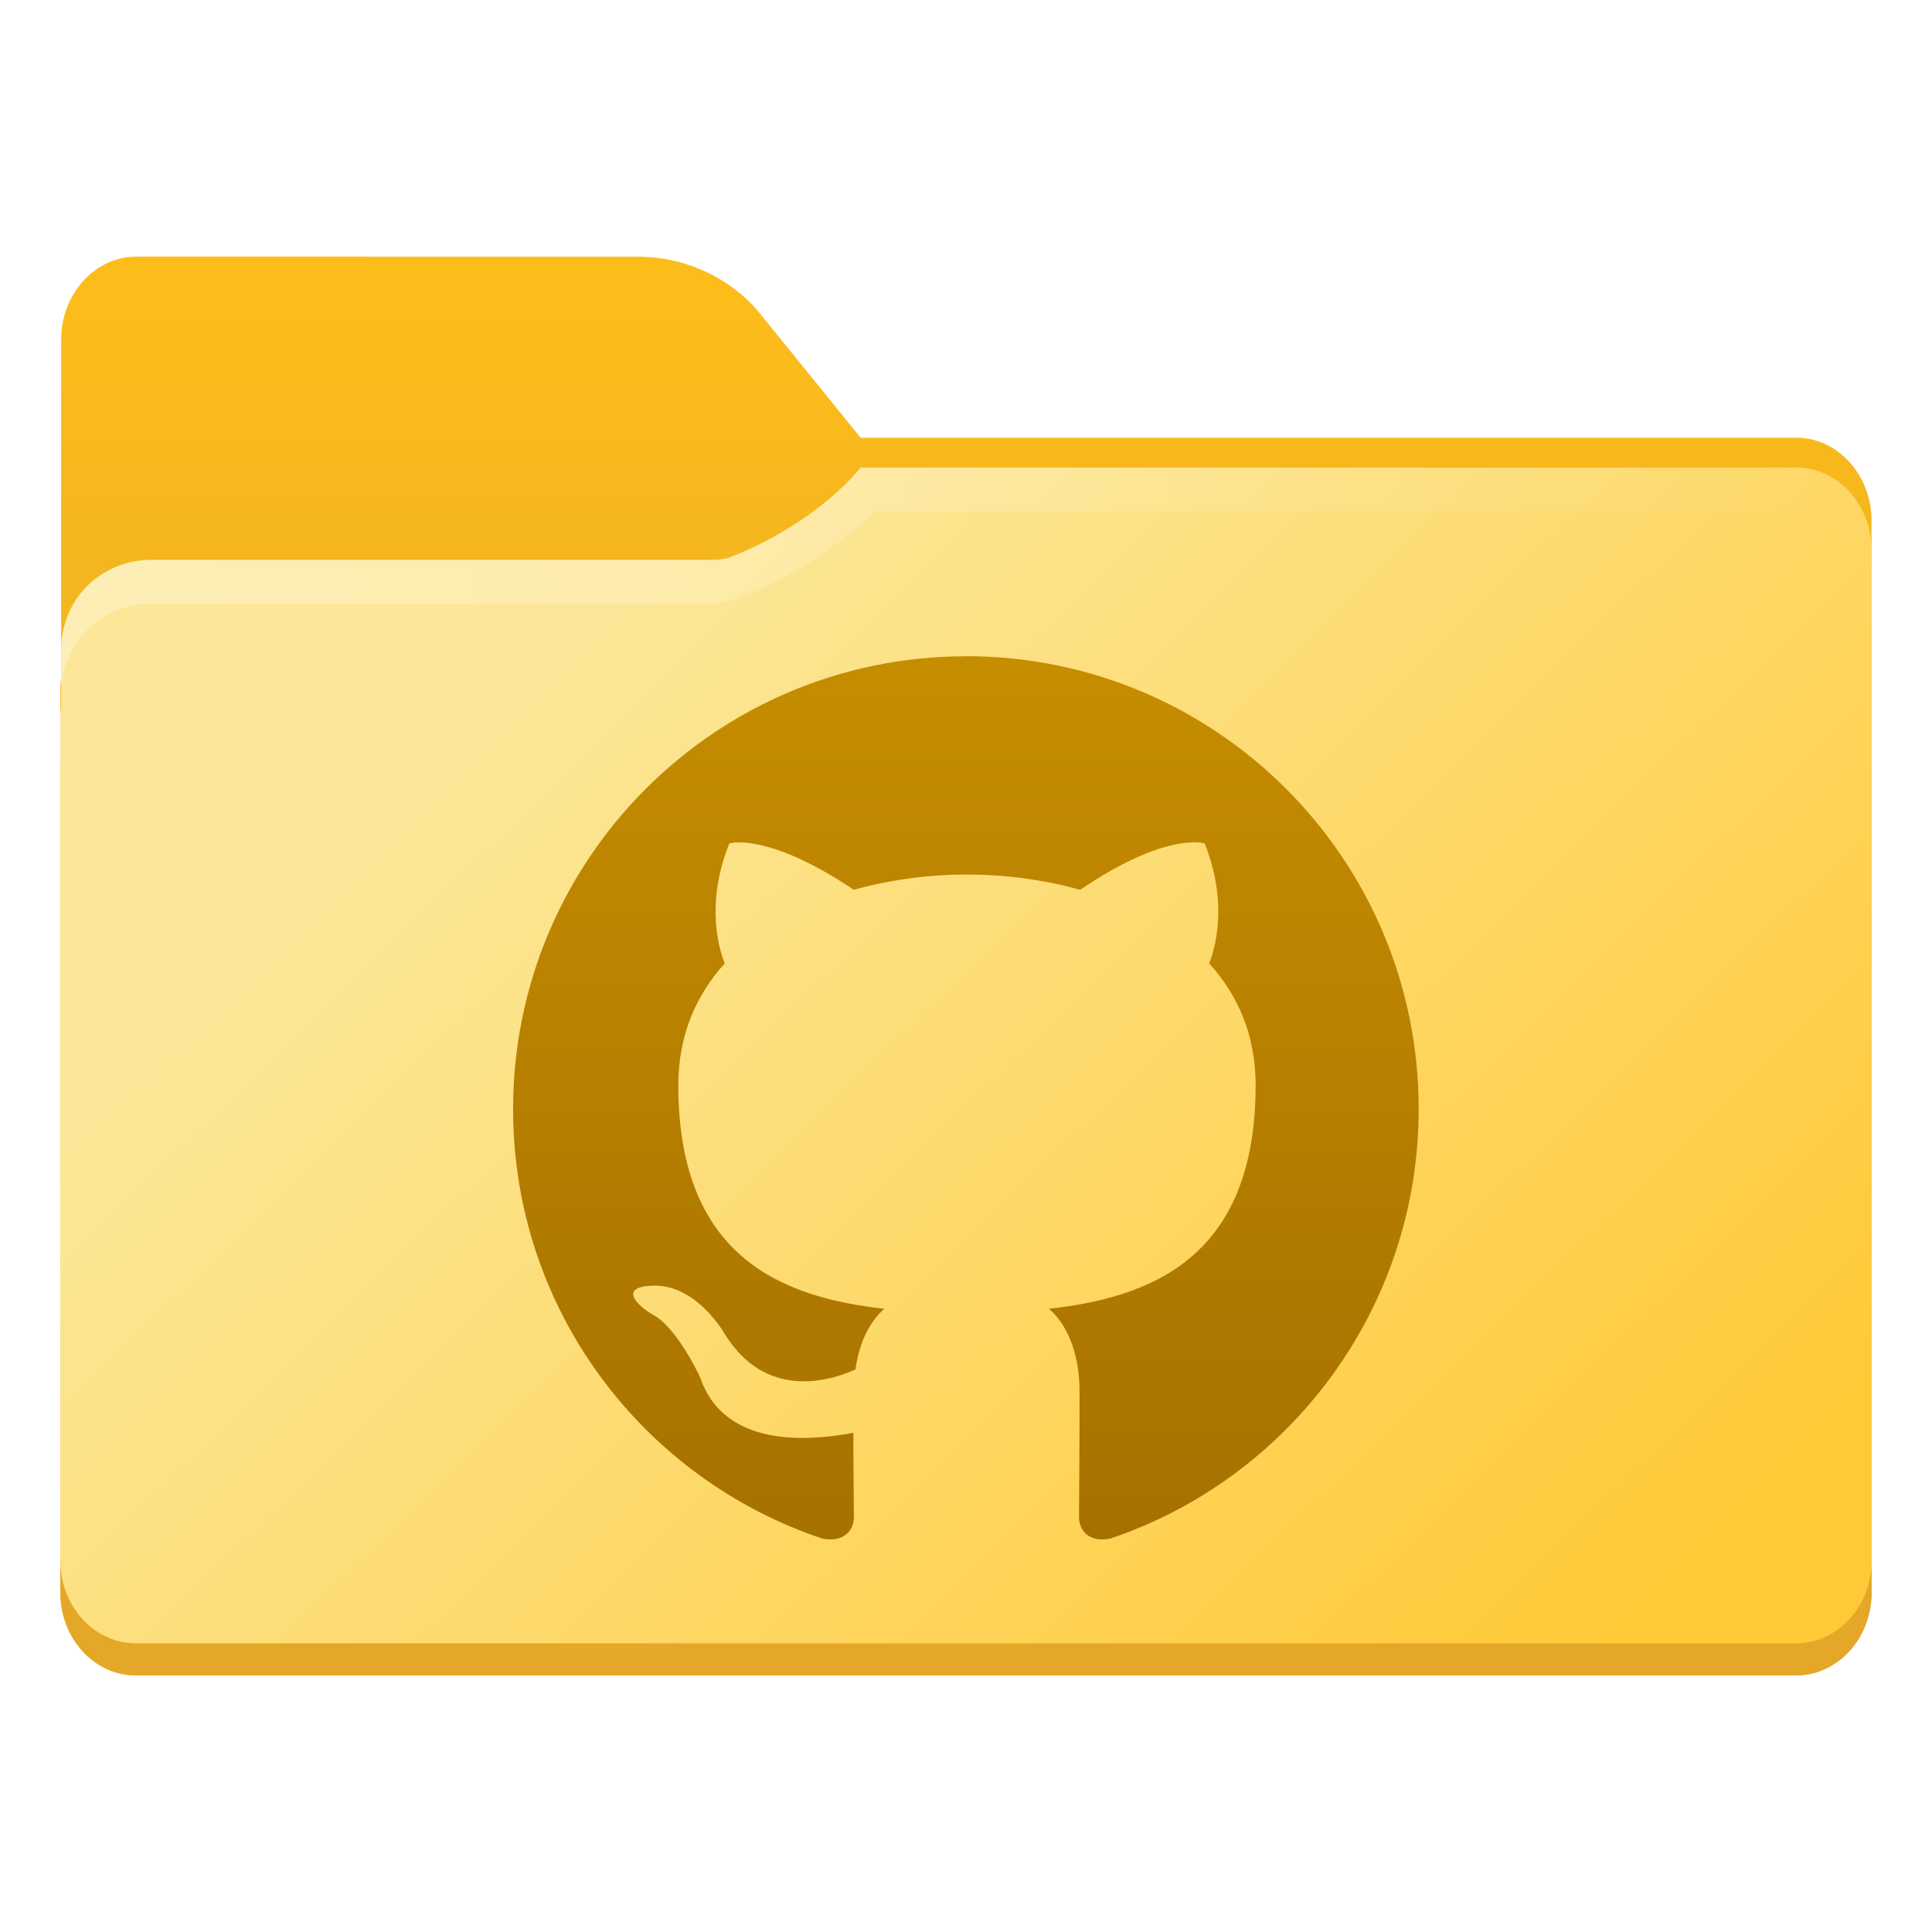
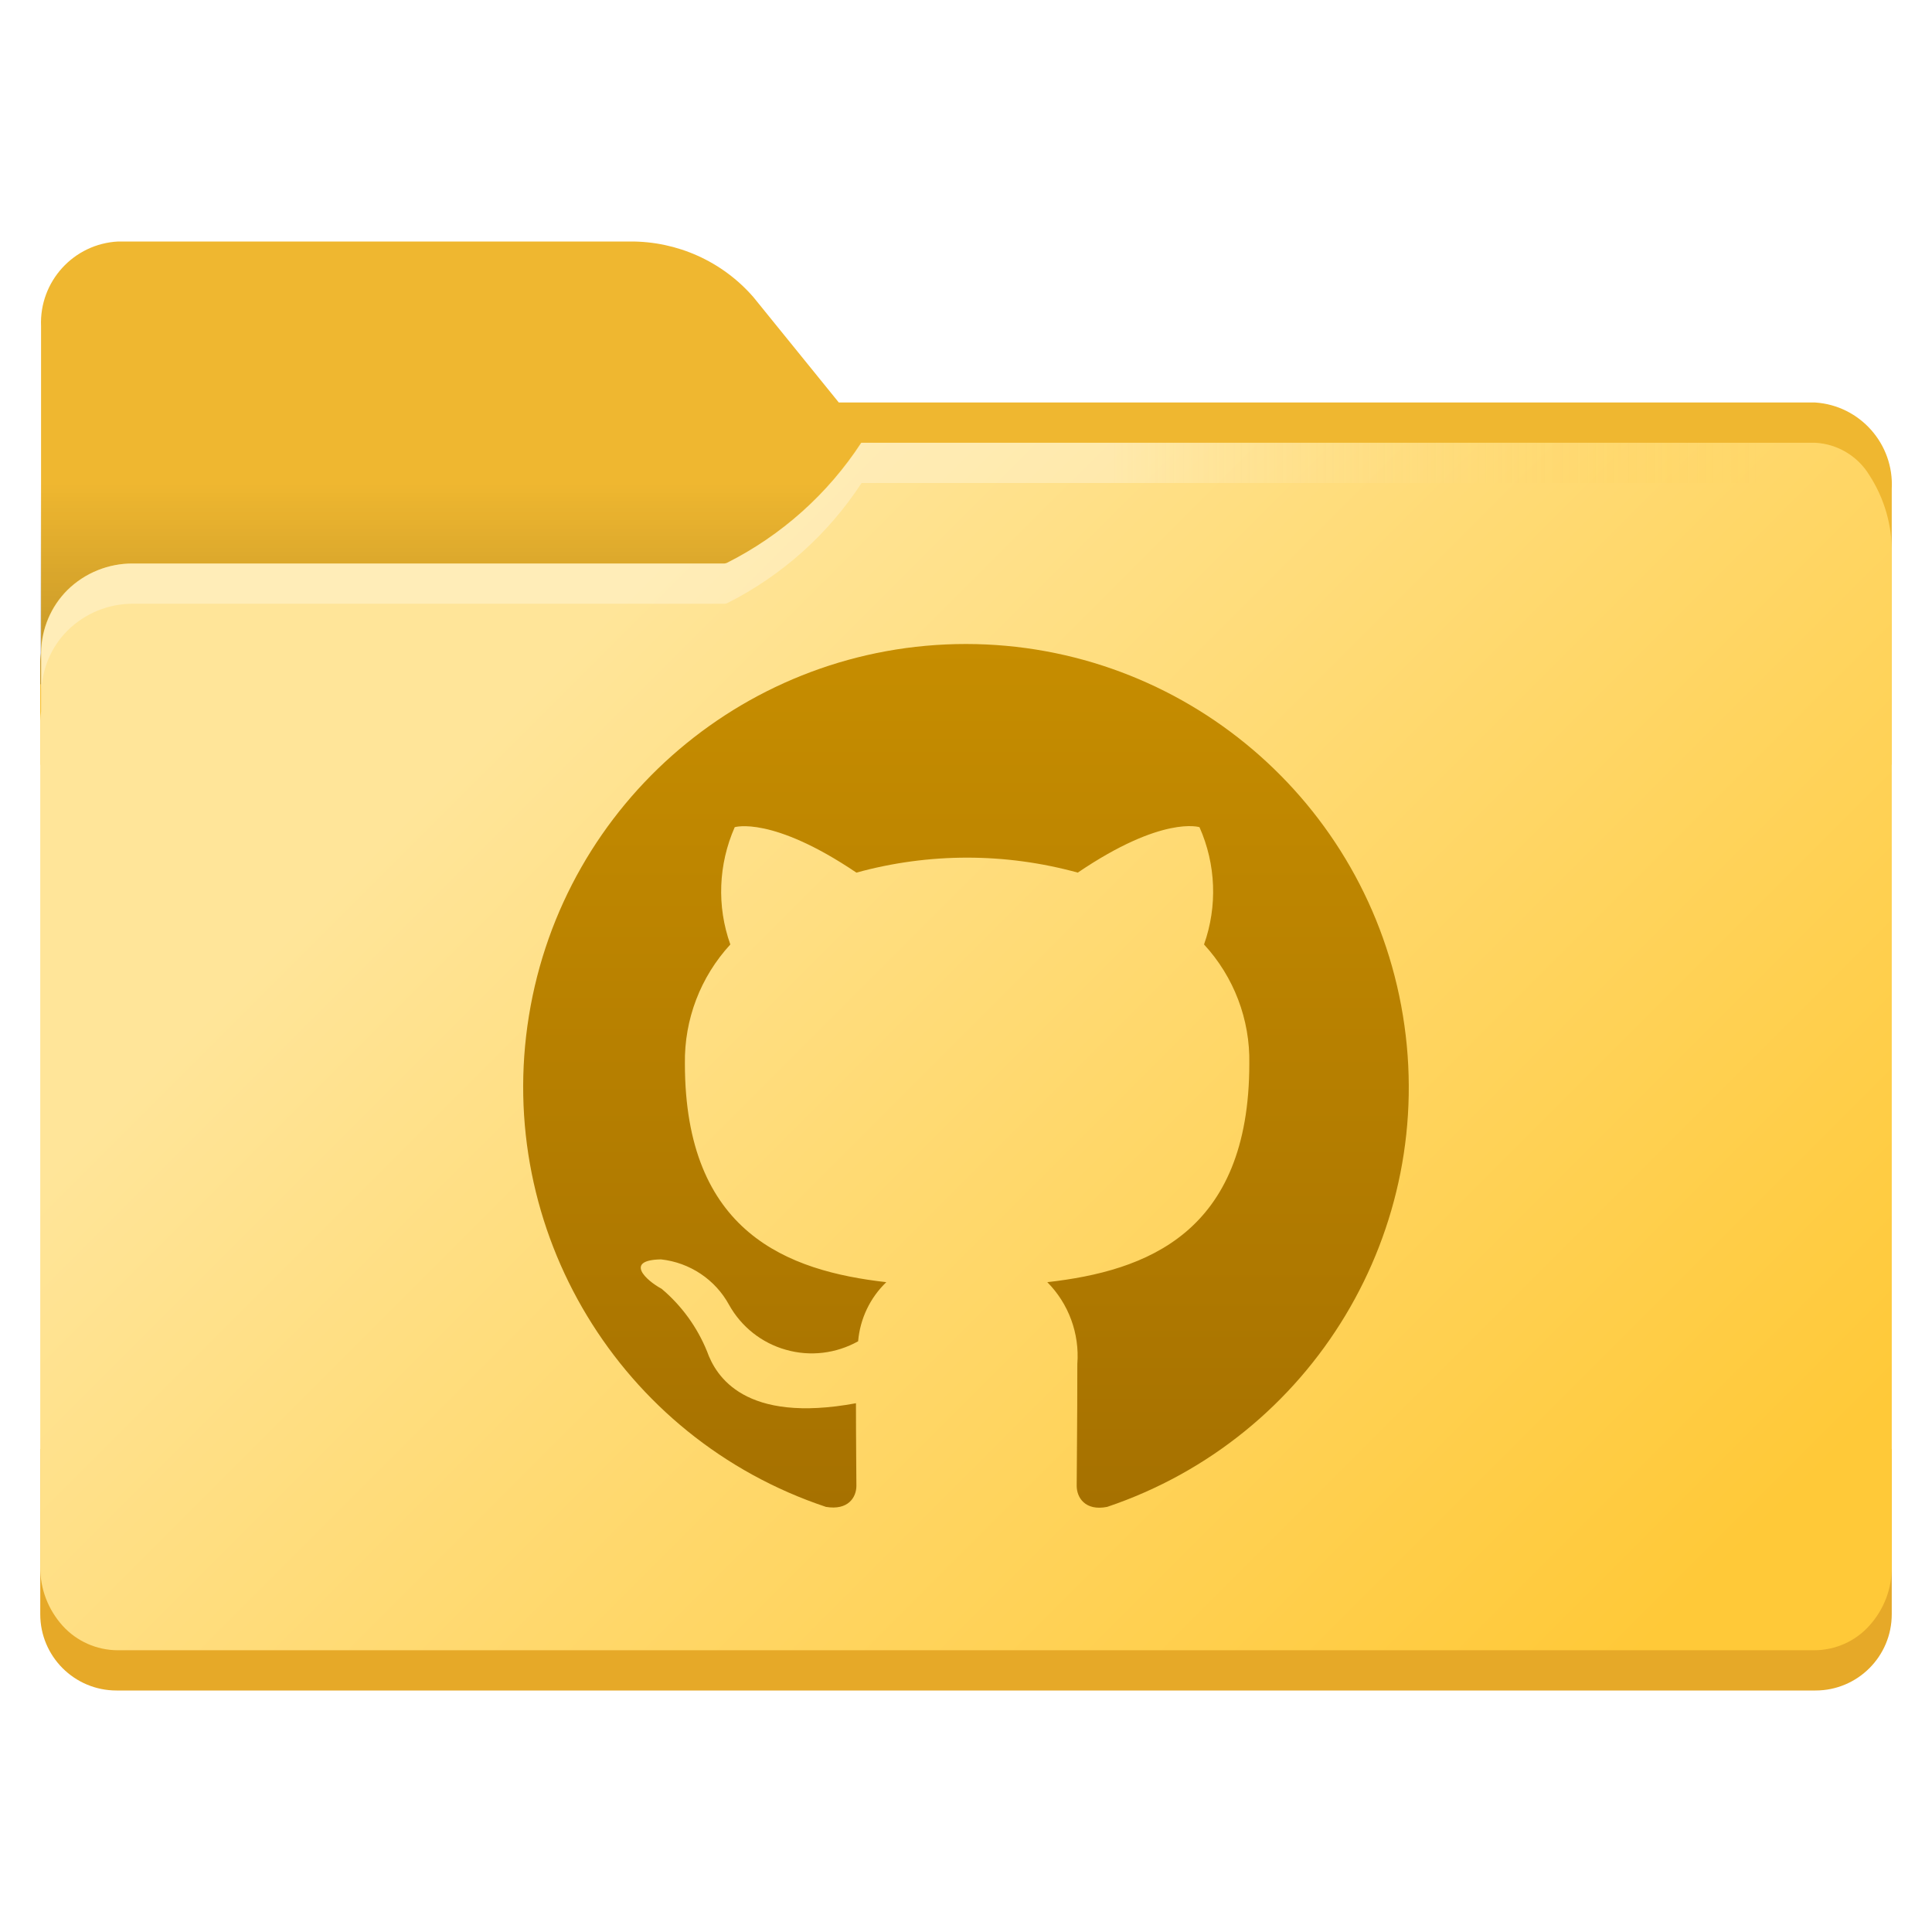
- <svg xmlns="http://www.w3.org/2000/svg" width="64" height="64" version="1.1" viewBox="0 0 16.933 16.933">
+ <svg xmlns="http://www.w3.org/2000/svg" xmlns:xlink="http://www.w3.org/1999/xlink" width="48" height="48" viewBox="0 0 48 48" version="1.1">
  <defs>
-     <linearGradient id="linearGradient1911" x1="25.085" x2="25.085" y1="24.031" y2="26.412" gradientTransform="translate(-35.822,-21.385)" gradientUnits="userSpaceOnUse">
-       <stop stop-color="#fcbc19" stop-opacity=".996" offset="0" />
-       <stop stop-color="#f4b61f" offset="1" />
+     <linearGradient id="linear0" gradientUnits="userSpaceOnUse" x1="24" y1="18.585" x2="24" y2="16.096">
+       <stop offset="0" style="stop-color:rgb(99.608%,74.902%,9.412%);stop-opacity:1;" />
+       <stop offset="1" style="stop-color:rgb(93.725%,71.765%,18.824%);stop-opacity:1;" />
    </linearGradient>
-     <linearGradient id="linearGradient4625" x1=".529" x2="16.404" y1="5.066" y2="5.066" gradientTransform="translate(-17.925)" gradientUnits="userSpaceOnUse">
-       <stop stop-color="#b78815" offset="0" />
-       <stop stop-color="#e2b24b" stop-opacity="0" offset="1" />
+     <linearGradient id="linear1" gradientUnits="userSpaceOnUse" x1="11.5" y1="12" x2="11.5" y2="17">
+       <stop offset="0" style="stop-color:rgb(0%,0%,0%);stop-opacity:0;" />
+       <stop offset="1" style="stop-color:rgb(0%,0%,0%);stop-opacity:0.2;" />
    </linearGradient>
-     <linearGradient id="linearGradient1951" x1="100" x2="133.19" y1="17.453" y2="51.606" gradientTransform="matrix(.26458 0 0 .26458 -38.033 -.13539)" gradientUnits="userSpaceOnUse">
-       <stop stop-color="#fce798" offset="0" />
-       <stop stop-color="#ffc937" offset="1" />
+     <linearGradient id="linear2" gradientUnits="userSpaceOnUse" x1="14.123" y1="16.195" x2="39.859" y2="41.931">
+       <stop offset="0" style="stop-color:rgb(100%,89.804%,60%);stop-opacity:1;" />
+       <stop offset="1" style="stop-color:rgb(100%,78.824%,21.961%);stop-opacity:1;" />
    </linearGradient>
-     <linearGradient id="linearGradient11110" x1=".529" x2="16.404" y1="5.381" y2="5.381" gradientTransform="translate(-17.925)" gradientUnits="userSpaceOnUse">
-       <stop stop-color="#fff" offset="0" />
-       <stop stop-color="#fff" stop-opacity="0" offset="1" />
+     <filter id="alpha" filterUnits="objectBoundingBox" x="0%" y="0%" width="100%" height="100%">
+       <feColorMatrix type="matrix" in="SourceGraphic" values="0 0 0 0 1 0 0 0 0 1 0 0 0 0 1 0 0 0 1 0" />
+     </filter>
+     <mask id="mask0">
+       <g filter="url(#alpha)">
+         <rect x="0" y="0" width="48" height="48" style="fill:rgb(0%,0%,0%);fill-opacity:0.302;stroke:none;" />
+       </g>
+     </mask>
+     <linearGradient id="linear3" gradientUnits="userSpaceOnUse" x1="10.151" y1="14.106" x2="43.72" y2="14.106">
+       <stop offset="0.52" style="stop-color:rgb(100%,100%,100%);stop-opacity:1;" />
+       <stop offset="1" style="stop-color:rgb(99.216%,74.51%,9.412%);stop-opacity:0;" />
    </linearGradient>
-     <linearGradient id="linearGradient25933" x1="8.466" x2="8.466" y1="5.752" y2="13.481" gradientUnits="userSpaceOnUse">
-       <stop stop-color="#c68d00" offset="0" />
-       <stop stop-color="#a67100" offset="1" />
+     <clipPath id="clip1">
+       <rect x="0" y="0" width="48" height="48" />
+     </clipPath>
+     <g id="surface5" clip-path="url(#clip1)">
+       <path style=" stroke:none;fill-rule:nonzero;fill:url(#linear3);" d="M 46.449 11.801 C 46.16 11.328 45.656 11.027 45.102 11 L 21.406 11 C 20.574 12.273 19.422 13.305 18.062 13.988 L 18.012 14 L 3.309 14 C 2.703 13.996 2.117 14.234 1.684 14.66 C 1.27 15.07 1.035 15.629 1.031 16.211 L 1.031 17.211 C 1.035 16.629 1.27 16.07 1.684 15.66 C 2.117 15.234 2.703 14.996 3.309 15 L 18.012 15 L 18.062 14.988 C 19.422 14.305 20.574 13.273 21.406 12 L 45.102 12 C 45.656 12.027 46.16 12.328 46.449 12.801 C 46.828 13.379 47.023 14.055 47.012 14.742 L 47.012 13.742 C 47.023 13.055 46.828 12.379 46.449 11.801 Z M 46.449 11.801 " />
+     </g>
+     <linearGradient id="linear4" gradientUnits="userSpaceOnUse" x1="7.085" y1="45.031" x2="7.085" y2="39.363" gradientTransform="matrix(3.7796,0,0,-3.7796,-2.7796,186.2005)">
+       <stop offset="0" style="stop-color:rgb(77.647%,55.294%,0%);stop-opacity:1;" />
+       <stop offset="1" style="stop-color:rgb(65.098%,44.314%,0%);stop-opacity:1;" />
    </linearGradient>
  </defs>
-   <g transform="translate(17.925 4e-5)">
-     <path d="m-16.728 2.249c-0.365 0-0.661 0.326-0.661 0.728v2.964c-0.003 0.026-0.007 0.052-0.007 0.079v7.937c0 0.402 0.296 0.728 0.661 0.728h14.552c0.365 0 0.661-0.326 0.661-0.728v-9.393c0-0.402-0.296-0.728-0.661-0.728v5.16e-4h-8.199l-0.899-1.109s-0.366-0.478-1.058-0.478h-1.323z" color="#000000" color-rendering="auto" dominant-baseline="auto" fill="url(#linearGradient1911)" image-rendering="auto" shape-rendering="auto" solid-color="#000000" stop-color="#000000" style="font-feature-settings:normal;font-variant-alternates:normal;font-variant-caps:normal;font-variant-east-asian:normal;font-variant-ligatures:normal;font-variant-numeric:normal;font-variant-position:normal;font-variation-settings:normal;inline-size:0;isolation:auto;mix-blend-mode:normal;shape-margin:0;shape-padding:0;text-decoration-color:#000000;text-decoration-line:none;text-decoration-style:solid;text-indent:0;text-orientation:mixed;text-transform:none;white-space:normal" />
-     <path d="m-9.565 3.836c-0.113 0.002-0.308-0.015-0.52 0.095-0.736 0.379-0.772 0.594-1.557 0.714h-4.961c-0.22 0-0.418 0.089-0.562 0.232-0.139 0.139-0.22 0.333-0.225 0.546v0.278c0.005-0.212 0.086-0.406 0.225-0.546 0.143-0.143 0.342-0.232 0.562-0.232h4.961c0.785-0.12 0.821-0.335 1.557-0.714 0.211-0.111 0.407-0.093 0.52-0.095h7.383c0.182 3.65e-4 0.347 0.081 0.467 0.212 0.12 0.132 0.194 0.314 0.194 0.515v-0.278c0-0.201-0.074-0.383-0.194-0.515-0.119-0.131-0.284-0.212-0.467-0.212h-1.165zm-7.825 2.104c-0.003 0.026-0.007 0.052-0.007 0.079v0.278c0-0.027 0.004-0.053 0.007-0.079z" fill="url(#linearGradient4625)" opacity=".001" stroke-width=".265" />
-     <path d="m-17.396 13.674v0.282c0 0.201 0.074 0.383 0.193 0.514s0.286 0.213 0.468 0.213h14.552c0.183 0 0.348-0.082 0.468-0.213s0.194-0.313 0.194-0.514v-0.282c0 0.201-0.074 0.383-0.194 0.514-0.12 0.132-0.285 0.213-0.468 0.213h-14.552c-0.183 0-0.348-0.082-0.468-0.213s-0.193-0.313-0.193-0.514z" fill="#e4a729" fill-opacity=".996" stroke-width=".265" />
-     <path d="m-10.383 4.098s-0.359 0.479-1.157 0.792c-0.033 0.006-0.065 0.012-0.101 0.017h-4.961c-0.22 0-0.418 0.089-0.562 0.232-0.139 0.139-0.22 0.333-0.225 0.546v0.517c-0.003 0.026-0.007 0.052-0.007 0.079v7.395c0 0.201 0.074 0.383 0.193 0.514s0.286 0.213 0.468 0.213h14.552c0.183 0 0.348-0.082 0.468-0.213s0.194-0.313 0.194-0.514v-8.851c0-0.201-0.074-0.383-0.194-0.515-0.119-0.131-0.284-0.212-0.467-0.212h-7.482z" fill="url(#linearGradient1951)" />
-     <path d="m-10.383 4.098s-0.359 0.479-1.157 0.792c-0.033 0.006-0.065 0.012-0.101 0.017h-4.961c-0.22 0-0.418 0.089-0.562 0.232-0.139 0.139-0.22 0.333-0.225 0.546v0.384c0.005-0.212 0.086-0.406 0.225-0.546 0.143-0.143 0.342-0.232 0.562-0.232h4.961c0.036-0.005 0.068-0.011 0.101-0.017 0.759-0.263 1.288-0.792 1.288-0.792h8.071c0.182 3.704e-4 0.347 0.081 0.467 0.212 0.12 0.132 0.194 0.314 0.194 0.515v-0.384c0-0.201-0.074-0.383-0.194-0.515-0.119-0.131-0.284-0.212-0.467-0.212h-7.482zm-7.006 2.104c-0.003 0.026-0.007 0.052-0.007 0.079v0.384c0-0.027 0.004-0.053 0.007-0.079z" fill="url(#linearGradient11110)" opacity=".3" />
+   <g id="surface1">
+     <path style=" stroke:none;fill-rule:nonzero;fill:rgb(90.196%,66.275%,15.686%);fill-opacity:1;" d="M 1 36 L 47 36 L 47 40.105 C 47 41.152 46.152 42 45.105 42 L 2.895 42 C 1.848 42 1 41.152 1 40.105 Z M 1 36 " />
+     <path style=" stroke:none;fill-rule:nonzero;fill:url(#linear0);" d="M 45.098 10 L 20.84 10 L 18.719 7.383 C 17.949 6.496 16.828 5.992 15.652 6 L 2.938 6 C 1.828 6.055 0.973 6.996 1.02 8.105 L 1.02 16.207 C 1.012 16.285 1 16.359 1 16.438 L 1 19 L 47 19 L 47 12.145 C 47.059 11.031 46.211 10.074 45.098 10 Z M 45.098 10 " />
+     <path style=" stroke:none;fill-rule:nonzero;fill:url(#linear1);" d="M 1 12 L 22 12 L 22 17 L 1 17 Z M 1 12 " />
+     <path style=" stroke:none;fill-rule:nonzero;fill:url(#linear2);" d="M 46.441 11.801 C 46.152 11.328 45.645 11.027 45.094 11 L 21.395 11 C 20.566 12.273 19.41 13.305 18.051 13.988 L 18 14 L 3.301 14 C 2.691 13.996 2.105 14.234 1.672 14.66 C 1.262 15.07 1.027 15.629 1.02 16.211 L 1.02 17.68 C 1.008 17.754 1.004 17.828 1 17.906 L 1 38.93 C 0.996 39.473 1.195 39.992 1.559 40.395 C 1.906 40.777 2.398 40.996 2.918 41 L 45.082 41 C 45.602 40.996 46.094 40.777 46.438 40.395 C 46.805 39.992 47.004 39.473 47 38.93 L 47 13.742 C 47.012 13.055 46.816 12.379 46.441 11.801 Z M 46.441 11.801 " />
+     <use xlink:href="#surface5" mask="url(#mask0)" />
+     <path style=" stroke:none;fill-rule:evenodd;fill:url(#linear4);" d="M 24 16 C 18.605 16 14.004 19.91 13.141 25.238 C 12.277 30.562 15.402 35.73 20.52 37.438 C 21.07 37.531 21.277 37.203 21.277 36.914 C 21.277 36.652 21.266 35.785 21.266 34.863 C 18.5 35.375 17.785 34.191 17.566 33.574 C 17.32 32.969 16.934 32.438 16.438 32.02 C 16.051 31.812 15.504 31.305 16.422 31.289 C 17.137 31.367 17.77 31.789 18.113 32.418 C 18.418 32.965 18.926 33.367 19.527 33.535 C 20.129 33.707 20.773 33.629 21.32 33.324 C 21.367 32.766 21.617 32.242 22.02 31.855 C 19.574 31.578 17.016 30.629 17.016 26.422 C 17 25.328 17.402 24.273 18.145 23.465 C 17.805 22.516 17.848 21.473 18.254 20.551 C 18.254 20.551 19.176 20.262 21.277 21.68 C 23.078 21.184 24.977 21.184 26.777 21.68 C 28.883 20.25 29.801 20.551 29.801 20.551 C 30.211 21.473 30.25 22.516 29.914 23.465 C 30.656 24.27 31.059 25.328 31.039 26.422 C 31.039 30.645 28.469 31.578 26.02 31.855 C 26.551 32.391 26.824 33.133 26.766 33.887 C 26.766 35.359 26.75 36.543 26.75 36.914 C 26.75 37.203 26.957 37.547 27.508 37.438 C 32.617 35.715 35.727 30.551 34.855 25.23 C 33.984 19.91 29.391 16.004 24 16 Z M 24 16 " />
  </g>
-   <path d="m8.466 5.752c-2.193 0-3.969 1.776-3.969 3.969 0 1.756 1.136 3.239 2.714 3.765 0.198 0.035 0.273-0.084 0.273-0.189 0-0.094-0.005-0.407-0.005-0.739-0.997 0.184-1.255-0.243-1.335-0.466-0.045-0.114-0.238-0.466-0.407-0.561-0.139-0.074-0.337-0.258-0.005-0.263 0.313-5e-3 0.536 0.288 0.61 0.407 0.357 0.6 0.928 0.432 1.156 0.327 0.035-0.258 0.139-0.432 0.253-0.531-0.883-0.099-1.806-0.442-1.806-1.96 0-0.432 0.154-0.789 0.407-1.067-0.04-0.099-0.179-0.506 0.04-1.052 0 0 0.332-0.104 1.091 0.407 0.317-0.089 0.655-0.134 0.992-0.134s0.675 0.045 0.992 0.134c0.759-0.516 1.091-0.407 1.091-0.407 0.218 0.546 0.079 0.952 0.04 1.052 0.253 0.278 0.407 0.63 0.407 1.067 0 1.523-0.928 1.86-1.811 1.96 0.144 0.124 0.268 0.362 0.268 0.734 0 0.531-0.005 0.957-0.005 1.091 0 0.104 0.074 0.228 0.273 0.189 1.568-0.526 2.704-2.014 2.704-3.765 0-2.193-1.776-3.969-3.969-3.969z" clip-rule="evenodd" fill="url(#linearGradient25933)" fill-rule="evenodd" stroke-width=".496" />
</svg>
